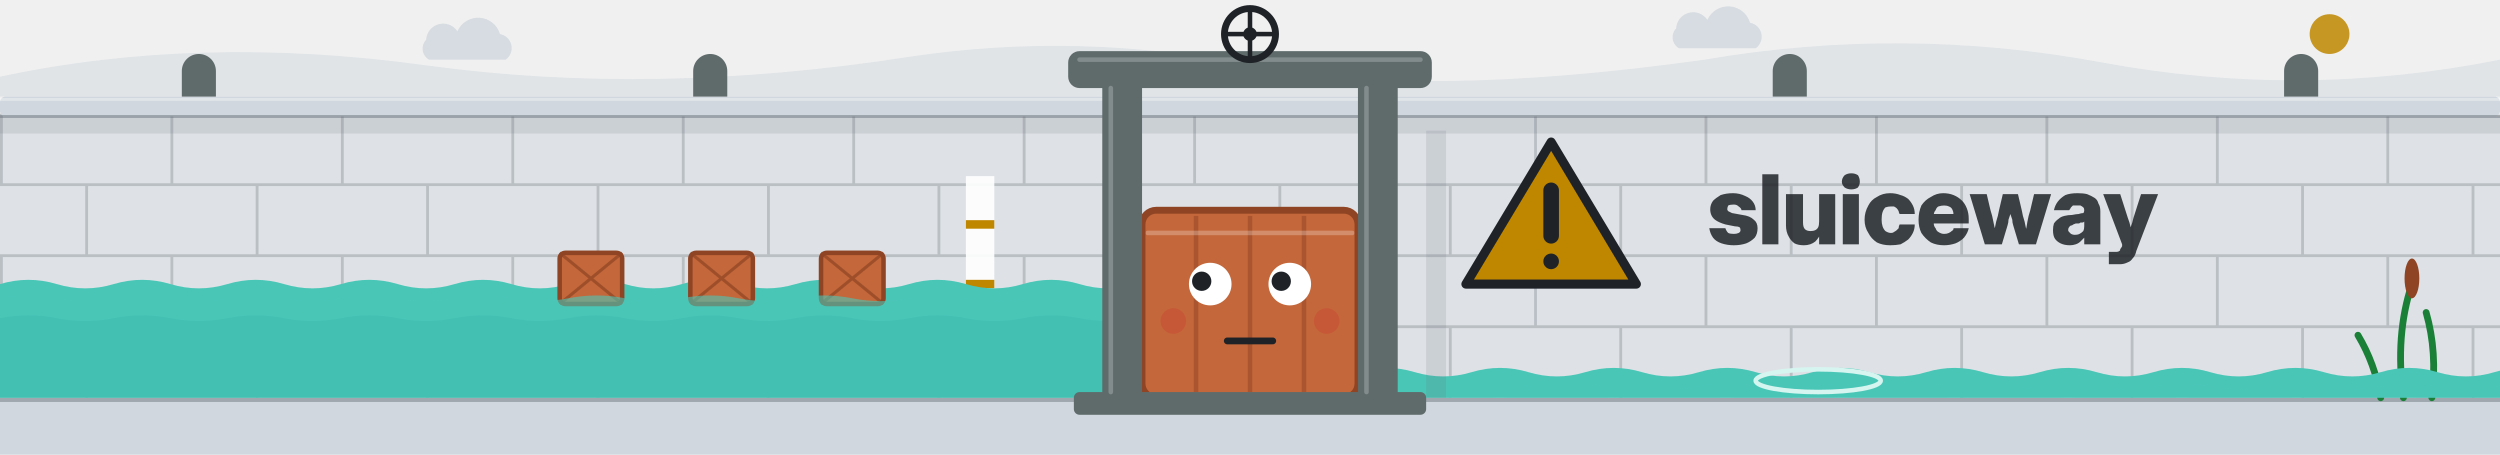
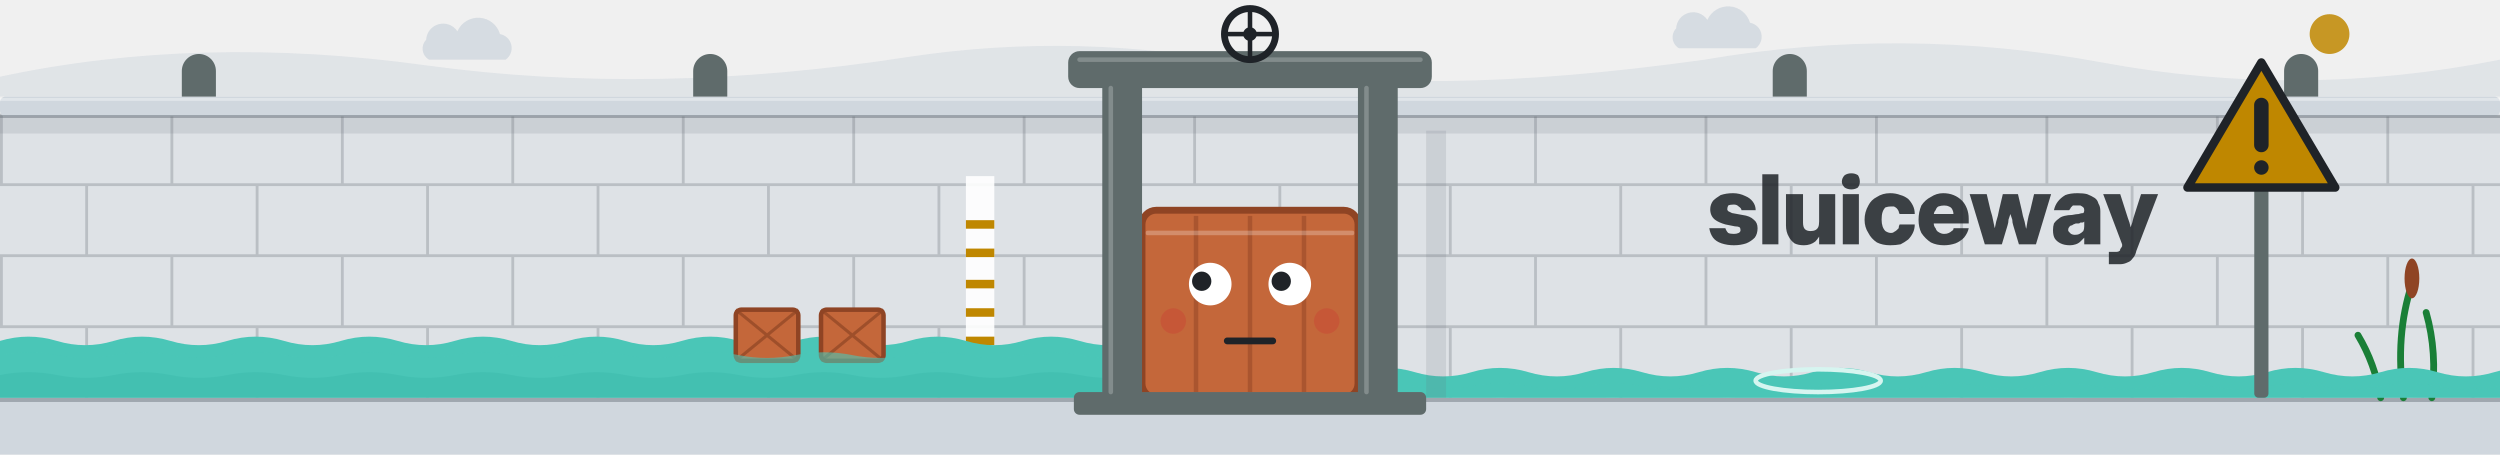
- <svg xmlns="http://www.w3.org/2000/svg" viewBox="0 0 880 160" width="880" height="160" role="img" aria-label="Sluiceway: changes are pending, some delete or replace resources">
-   <style>.bob{animation:bob 2.6s ease-in-out infinite}.bob2{animation:bob 2.6s ease-in-out -1.1s infinite}.bob3{animation:bob 2.6s ease-in-out -1.9s infinite}.wave{animation:wave 3.2s linear infinite}.slow{animation-duration:6s}.lid{transform-box:fill-box;transform-origin:center;animation:lid 5s ease-in-out infinite}.puff{transform-box:fill-box;transform-origin:50% 100%;animation:puff 1.6s ease-in-out infinite}.rip{transform-box:fill-box;transform-origin:center;animation:rip 4s ease-out infinite}.cloud{animation:cloud 40s ease-in-out infinite alternate}@keyframes bob{50%{transform:translateY(-2.5px)}}@keyframes wave{to{transform:translateX(40px)}}@keyframes lid{0%,93%,100%{transform:scaleY(1)}96.5%{transform:scaleY(.08)}}@keyframes puff{50%{transform:scale(1.03,1.012)}}@keyframes rip{0%{opacity:.9;transform:scale(.15)}100%{opacity:0;transform:scale(1)}}@keyframes cloud{to{transform:translateX(70px)}}@media (prefers-reduced-motion:reduce){*{animation:none!important}}</style>
+ <svg xmlns="http://www.w3.org/2000/svg" viewBox="0 0 880 160" width="880" height="160" role="img" aria-label="Sluiceway: 2 stacks are pending, some delete or replace resources">
+   <style>.bob{animation:bob 2.6s ease-in-out infinite}.bob2{animation:bob 2.6s ease-in-out -1.1s infinite}.wave{animation:wave 3.2s linear infinite}.slow{animation-duration:6s}.lid{transform-box:fill-box;transform-origin:center;animation:lid 5s ease-in-out infinite}.rip{transform-box:fill-box;transform-origin:center;animation:rip 4s ease-out infinite}.cloud{animation:cloud 40s ease-in-out infinite alternate}@keyframes bob{50%{transform:translateY(-2.5px)}}@keyframes wave{to{transform:translateX(40px)}}@keyframes lid{0%,93%,100%{transform:scaleY(1)}96.5%{transform:scaleY(.08)}}@keyframes rip{0%{opacity:.9;transform:scale(.15)}100%{opacity:0;transform:scale(1)}}@keyframes cloud{to{transform:translateX(70px)}}@media (prefers-reduced-motion:reduce){*{animation:none!important}}</style>
  <path d="M0 34V27q70 -15 150 -4t170 -3q60 -9 120 3t160 -2q70 -12 140 1t140 -1V34z" fill="#d0d7de" opacity=".5" />
  <g fill="#d0d7de" opacity=".8">
    <path class="cloud" d="M150 14a6 6 0 0 1 11 -3a8 8 0 0 1 15 1a5 5 0 0 1 2 9h-27a4.5 4.5 0 0 1 -1 -7z" />
    <path class="cloud" d="M590 10a6 6 0 0 1 11 -3a8 8 0 0 1 15 1a5 5 0 0 1 2 9h-27a4.5 4.5 0 0 1 -1 -7z" />
  </g>
  <circle cx="820" cy="12" r="7" fill="#bf8700" opacity=".85" />
  <rect y="40" width="880" height="100" fill="#d0d7de" opacity=".55" />
  <g stroke="#656d76" opacity=".3">
    <path d="M0 65H880M0 90H880M0 115H880" />
    <path d="M0 52.5H880M0 102.5H880M30 77.5H880M30 127.5H880" stroke-width="25" stroke-dasharray="1 59" />
  </g>
  <rect y="41" width="880" height="6" fill="#656d76" opacity=".16" />
  <rect y="34" width="880" height="7" rx="2" fill="#d0d7de" />
  <path d="M0 35H880" stroke="#ffffff" opacity=".35" />
  <path d="M0 41H880" stroke="#656d76" opacity=".5" />
  <g fill="#5f6b6b">
    <path d="M64 34v-9a6 6 0 0 1 12 0v9z" />
    <path d="M244 34v-9a6 6 0 0 1 12 0v9z" />
    <path d="M624 34v-9a6 6 0 0 1 12 0v9z" />
    <path d="M804 34v-9a6 6 0 0 1 12 0v9z" />
  </g>
  <rect y="140" width="880" height="20" fill="#d0d7de" />
  <path d="M0 140.75H880" stroke="#656d76" stroke-width="1.5" opacity=".45" />
  <rect x="340" y="62" width="10" height="72" fill="#ffffff" opacity=".9" />
-   <path d="M340 79h10M340 100h10M340 120h10" stroke="#bf8700" stroke-width="3" />
+   <path d="M340 120h10M340 110h10M340 100h10M340 89h10M340 79h10" stroke="#bf8700" stroke-width="3" />
  <path transform="translate(601 86) scale(0.3333)" d="M28 1q-7 0-13-2q-6-2-9-6q-3-4-4-10h17q1 3 3 5q2 1 6 1q3 0 5-1q2-1 2-3q0-2-1-3q-2-1-5-1l-10-2q-7-2-11-5q-5-4-5-11q0-5 3-9q3-3 8-6q6-2 13-2q7 0 13 3q5 2 8 6q3 4 3 9h-15q0-2-3-4q-2-2-5-2q-4 0-6 1q-1 2-1 4q0 1 1 2q2 1 4 2l11 2q8 1 12 5q4 3 4 9q0 6-3 10q-4 4-9 6q-6 2-13 2zM75-74v74h-17v-74zM102 1q-6 0-10-2q-4-3-6-7q-3-5-3-12v-33h18v30q0 5 2 7q2 2 6 2q3 0 5-1q2-1 3-3q1-2 1-6v-29h17v53h-17v-14h3q-3 7-7 11q-5 4-12 4zM143 0v-53h17v53zM152-58q-4 0-7-2q-3-3-3-6q0-4 3-7q3-2 7-2q4 0 7 2q2 3 2 7q0 3-2 6q-3 2-7 2zM193 1q-8 0-14-3q-6-4-9-10q-4-6-4-14q0-8 4-15q3-6 9-9q6-4 14-4q6 0 11 2q4 1 8 4q3 3 5 7q2 4 2 9h-16q-1-2-1-3q-1-2-2-3q-1-1-3-2q-1 0-3 0q-3 0-6 1q-2 2-3 5q-1 3-1 8q0 4 1 7q1 3 3 5q3 2 6 2q2 0 3-1q2-1 3-2q1-1 2-2q0-2 1-4h16q0 5-2 9q-2 4-5 7q-4 3-8 5q-5 1-11 1zM250 1q-8 0-14-3q-6-4-10-10q-3-6-3-14q0-8 3-15q4-6 10-9q6-4 13-4q6 0 11 2q5 2 9 6q3 3 5 8q2 5 2 11v5h-48v-10h40l-8 2q0-4-1-6q-1-3-4-4q-2-1-5-1q-3 0-6 1q-2 1-3 4q-2 2-2 6v7q0 4 2 6q1 3 3 4q3 2 6 2q3 0 5-1q2-1 3-2q2-1 2-3h16q-1 5-5 10q-4 4-9 6q-6 2-12 2zM293 0l-16-53h18l4 17q2 6 3 12q1 6 3 12h-3q2-6 3-12q2-6 3-12l4-17h16l4 17q1 6 3 12q1 6 3 12h-2q1-6 2-12q1-6 3-12l4-17h18l-16 53h-18l-6-20q-1-3-1-6q-1-3-2-6q-1-3-1-6h3q-1 3-2 6q-1 3-2 6q0 3-1 6l-6 20zM383 1q-6 0-10-2q-4-2-6-5q-2-3-2-9q0-4 1-7q2-3 5-5q2-2 6-3q4-1 8-1q5-1 7-1q3-1 5-1q1-1 1-3q0-2-1-3q-1-1-3-2q-1 0-4 0q-2 0-4 0q-1 1-2 2q-1 2-2 3h-16q1-5 4-9q3-4 8-7q5-2 13-2q6 0 10 1q5 2 8 4q3 2 4 6q2 3 2 8v35h-17v-7q-2 2-4 4q-2 2-5 3q-3 1-6 1zM388-10q3 0 5-1q2-1 4-3q1-2 1-5v-5q-1 1-2 1q-1 0-2 0q-1 1-2 1q-2 0-3 0q-3 1-4 2q-2 0-3 2q-1 1-1 3q0 1 1 2q1 1 2 2q2 1 4 1zM424 21v-13h8q2 0 3-1q1 0 1-2q1-1 2-3v-2l-20-53h18l8 25q2 5 3 10q1 5 3 10h-5q1-5 2-10q2-5 3-10l8-25h18l-23 60q-1 5-4 8q-2 3-5 4q-4 2-8 2q-3 0-6 0q-3 0-6 0z" fill="#1f2328" opacity=".85" />
-   <path d="M546 50l30 50h-60z" fill="#bf8700" stroke="#1f2328" stroke-width="3.2" stroke-linejoin="round" />
-   <path d="M546 67v16m0 9v0" stroke="#1f2328" stroke-width="5.5" stroke-linecap="round" />
  <path d="M846 140q-3 -22 3 -40M856 140q2 -16 -2 -30M838 140q-2 -12 -8 -22" stroke="#1a7f37" stroke-width="2.4" stroke-linecap="round" fill="none" />
  <ellipse cx="849" cy="98" rx="2.6" ry="7" fill="#8f4424" />
+   <defs>
+     <g id="k">
+       <rect x="-11" y="-15" width="22" height="18" rx="2" fill="#c4673a" stroke="#8f4424" stroke-width="1.6" />
+       <path d="M-11 -15l22 18M11 -15l-22 18" stroke="#8f4424" stroke-width="1.1" opacity=".7" />
+     </g>
+   </defs>
  <clipPath id="c1">
-     <rect x="0" y="92" width="402" height="48" />
+     <rect x="0" y="112" width="402" height="28" />
  </clipPath>
  <g clip-path="url(#c1)">
    <g class="wave">
-       <path d="M-40 100q10 -3 20 0t20 0t20 0t20 0t20 0t20 0t20 0t20 0t20 0t20 0t20 0t20 0t20 0t20 0t20 0t20 0t20 0t20 0t20 0t20 0t20 0t20 0t20 0t20 0V140H-40Z" fill="#4ac6b7" />
+       <path d="M-40 120q10 -3 20 0t20 0t20 0t20 0t20 0t20 0t20 0t20 0t20 0t20 0t20 0t20 0t20 0t20 0t20 0t20 0t20 0t20 0t20 0t20 0t20 0t20 0t20 0t20 0V140H-40Z" fill="#4ac6b7" />
    </g>
  </g>
  <clipPath id="c2">
-     <rect x="0" y="104" width="402" height="36" />
+     <rect x="0" y="124" width="402" height="16" />
  </clipPath>
  <g clip-path="url(#c2)">
    <g class="wave slow">
-       <path d="M-40 112q10 -2 20 0t20 0t20 0t20 0t20 0t20 0t20 0t20 0t20 0t20 0t20 0t20 0t20 0t20 0t20 0t20 0t20 0t20 0t20 0t20 0t20 0t20 0t20 0t20 0V140H-40Z" fill="#0f8f83" opacity="0.28" />
+       <path d="M-40 132q10 -2 20 0t20 0t20 0t20 0t20 0t20 0t20 0t20 0t20 0t20 0t20 0t20 0t20 0t20 0t20 0t20 0t20 0t20 0t20 0t20 0t20 0t20 0t20 0t20 0V140H-40Z" fill="#0f8f83" opacity="0.28" />
    </g>
  </g>
  <clipPath id="c3">
    <rect x="478" y="123" width="402" height="17" />
  </clipPath>
  <g clip-path="url(#c3)">
    <g class="wave slow">
      <path d="M438 131q10 -3 20 0t20 0t20 0t20 0t20 0t20 0t20 0t20 0t20 0t20 0t20 0t20 0t20 0t20 0t20 0t20 0t20 0t20 0t20 0t20 0t20 0t20 0t20 0t20 0V140H438Z" fill="#4ac6b7" />
    </g>
  </g>
  <clipPath id="c4">
    <rect x="478" y="133" width="402" height="7" />
  </clipPath>
  <g clip-path="url(#c4)">
    <g class="wave slow">
      <path d="M438 141q10 -2 20 0t20 0t20 0t20 0t20 0t20 0t20 0t20 0t20 0t20 0t20 0t20 0t20 0t20 0t20 0t20 0t20 0t20 0t20 0t20 0t20 0t20 0t20 0t20 0V140H438Z" fill="#0f8f83" opacity="0.28" />
    </g>
  </g>
-   <g transform="translate(300 104)">
-     <g class="bob">
-       <rect x="-11" y="-15" width="22" height="18" rx="2" fill="#c4673a" stroke="#8f4424" stroke-width="1.6" />
-       <path d="M-11 -15l22 18M11 -15l-22 18" stroke="#8f4424" stroke-width="1.1" opacity=".7" />
-     </g>
-   </g>
-   <g transform="translate(254 104)">
-     <g class="bob2">
-       <rect x="-11" y="-15" width="22" height="18" rx="2" fill="#c4673a" stroke="#8f4424" stroke-width="1.6" />
-       <path d="M-11 -15l22 18M11 -15l-22 18" stroke="#8f4424" stroke-width="1.1" opacity=".7" />
-     </g>
-   </g>
-   <g transform="translate(208 104)">
-     <g class="bob3">
-       <rect x="-11" y="-15" width="22" height="18" rx="2" fill="#c4673a" stroke="#8f4424" stroke-width="1.6" />
-       <path d="M-11 -15l22 18M11 -15l-22 18" stroke="#8f4424" stroke-width="1.1" opacity=".7" />
-     </g>
-   </g>
+   <use class="bob" href="#k" x="300" y="124" />
+   <use class="bob2" href="#k" x="270" y="124" />
  <clipPath id="c5">
-     <rect x="0" y="97" width="402" height="43" />
+     <rect x="0" y="117" width="402" height="23" />
  </clipPath>
  <g clip-path="url(#c5)">
    <g class="wave slow">
-       <path d="M-40 105q10 -2 20 0t20 0t20 0t20 0t20 0t20 0t20 0t20 0t20 0t20 0t20 0t20 0t20 0t20 0t20 0t20 0t20 0t20 0t20 0t20 0t20 0t20 0t20 0t20 0V140H-40Z" fill="#4ac6b7" opacity="0.6" />
+       <path d="M-40 125q10 -2 20 0t20 0t20 0t20 0t20 0t20 0t20 0t20 0t20 0t20 0t20 0t20 0t20 0t20 0t20 0t20 0t20 0t20 0t20 0t20 0t20 0t20 0t20 0t20 0V140H-40Z" fill="#4ac6b7" opacity="0.6" />
    </g>
  </g>
  <clipPath id="c6">
    <rect x="478" y="128" width="402" height="12" />
  </clipPath>
  <g clip-path="url(#c6)">
    <g class="wave slow">
      <path d="M438 136q10 -2 20 0t20 0t20 0t20 0t20 0t20 0t20 0t20 0t20 0t20 0t20 0t20 0t20 0t20 0t20 0t20 0t20 0t20 0t20 0t20 0t20 0t20 0t20 0t20 0V140H438Z" fill="#4ac6b7" opacity="0.6" />
    </g>
  </g>
  <g fill="none" stroke="#d6f5f0" stroke-width="1.6">
    <ellipse class="rip" cx="640" cy="134" rx="22" ry="4" />
  </g>
+   <rect x="793.5" y="60" width="5" height="80" rx="1.5" fill="#5f6b6b" />
+   <path d="M796 22l26 44h-52z" fill="#bf8700" stroke="#1f2328" stroke-width="3" stroke-linejoin="round" />
+   <path d="M796 36.96v14.08m0 7.92v0" stroke="#1f2328" stroke-width="5.1" stroke-linecap="round" />
  <path d="M502 46h7v94h-7z" fill="#656d76" opacity=".16" />
-   <g class="puff">
+   <g>
    <rect x="402" y="74" width="76" height="66" rx="5" fill="#c4673a" />
    <path d="M421 76v62M440 76v62M459 76v62" stroke="#8f4424" stroke-width="1.6" opacity=".5" />
    <path d="M404 82h72" stroke="#ffffff" stroke-width="1.6" opacity=".25" stroke-linecap="round" />
    <rect x="402" y="74" width="76" height="66" rx="5" fill="none" stroke="#8f4424" stroke-width="2.4" />
    <g class="lid">
      <g fill="#ffffff">
        <circle cx="426" cy="100" r="7.5" />
        <circle cx="454" cy="100" r="7.5" />
      </g>
      <g fill="#1f2328">
        <circle cx="423" cy="99" r="3.4" />
        <circle cx="451" cy="99" r="3.4" />
      </g>
    </g>
    <g fill="#cf222e" opacity=".22">
      <circle cx="413" cy="113" r="4.5" />
      <circle cx="467" cy="113" r="4.5" />
    </g>
    <path d="M432 120h16" stroke="#1f2328" stroke-width="2.4" fill="none" stroke-linecap="round" />
  </g>
  <g fill="#5f6b6b">
    <rect x="378" y="138" width="124" height="8" rx="2" />
    <rect x="388" y="26" width="14" height="114" rx="2" />
    <rect x="478" y="26" width="14" height="114" rx="2" />
    <rect x="376" y="18" width="128" height="13" rx="4" />
  </g>
  <path d="M391 31v107M481 31v107M380 21h120" stroke="#ffffff" stroke-width="1.6" opacity=".22" stroke-linecap="round" />
  <g transform="translate(440 12)">
    <g>
      <circle r="9" fill="none" stroke="#1f2328" stroke-width="2.4" />
      <path d="M-9 0h18M0 -9v18" stroke="#1f2328" stroke-width="1.6" />
      <circle r="2.4" fill="#1f2328" />
    </g>
  </g>
</svg>
